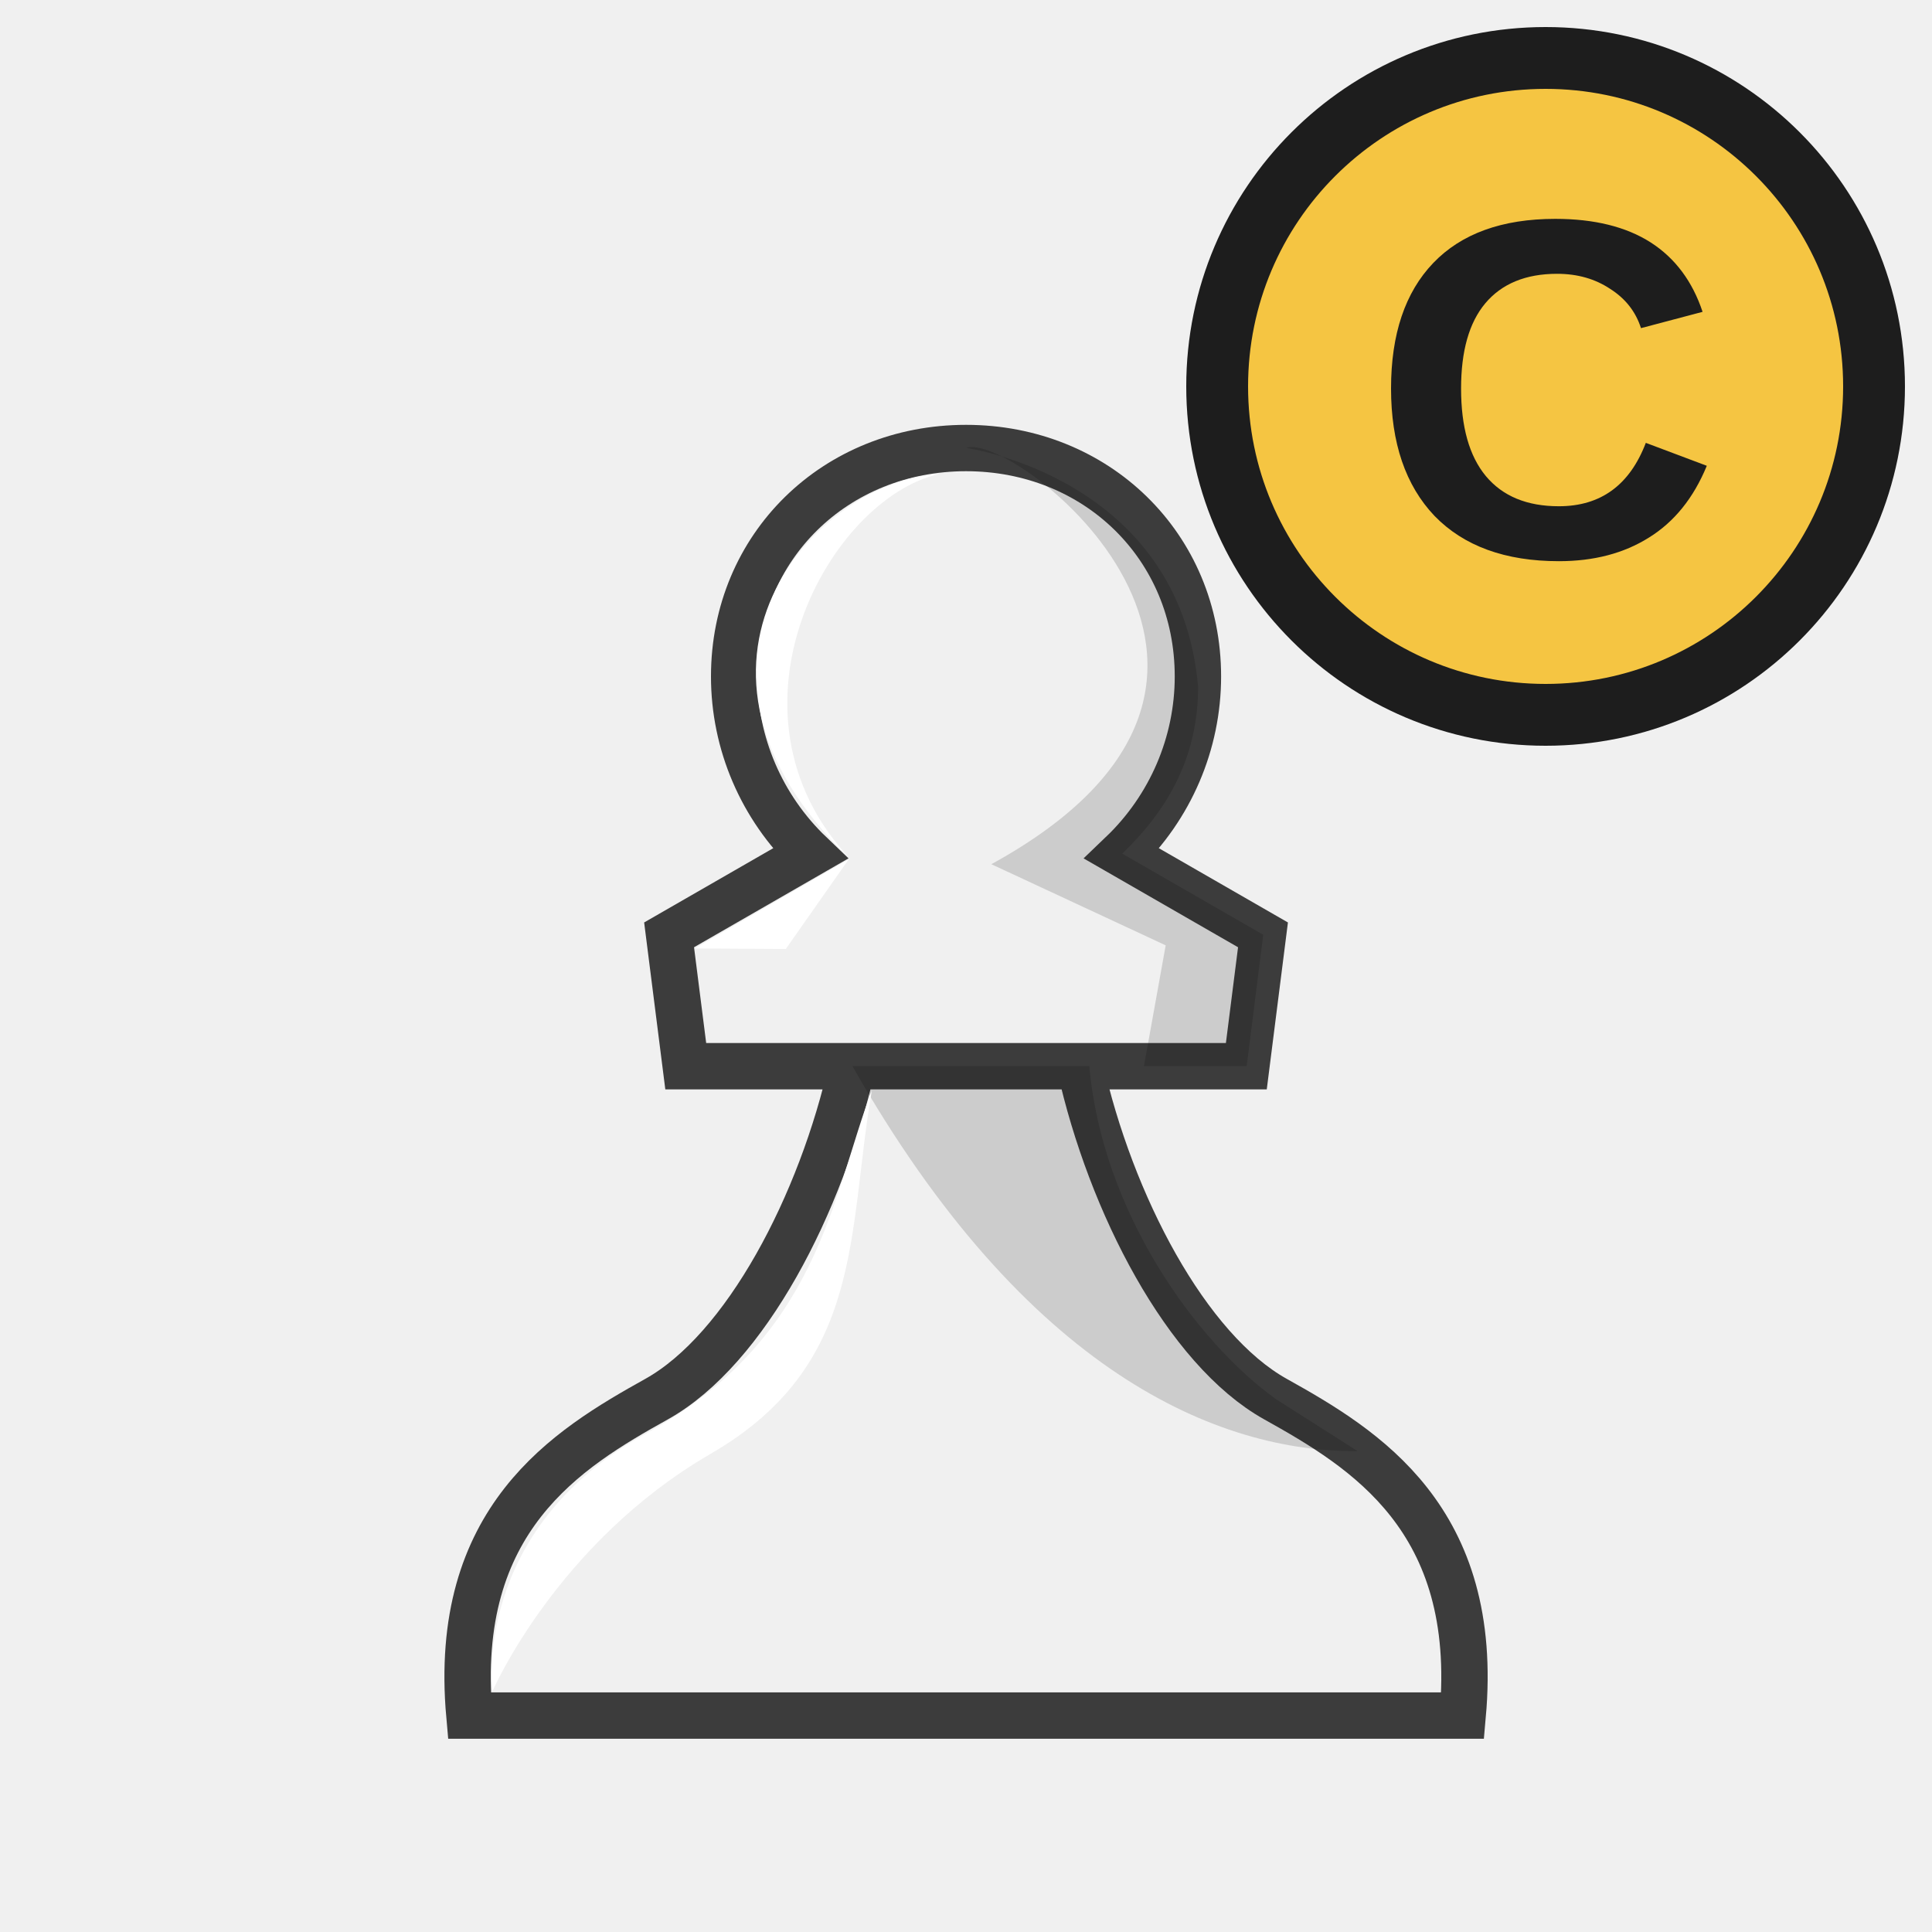
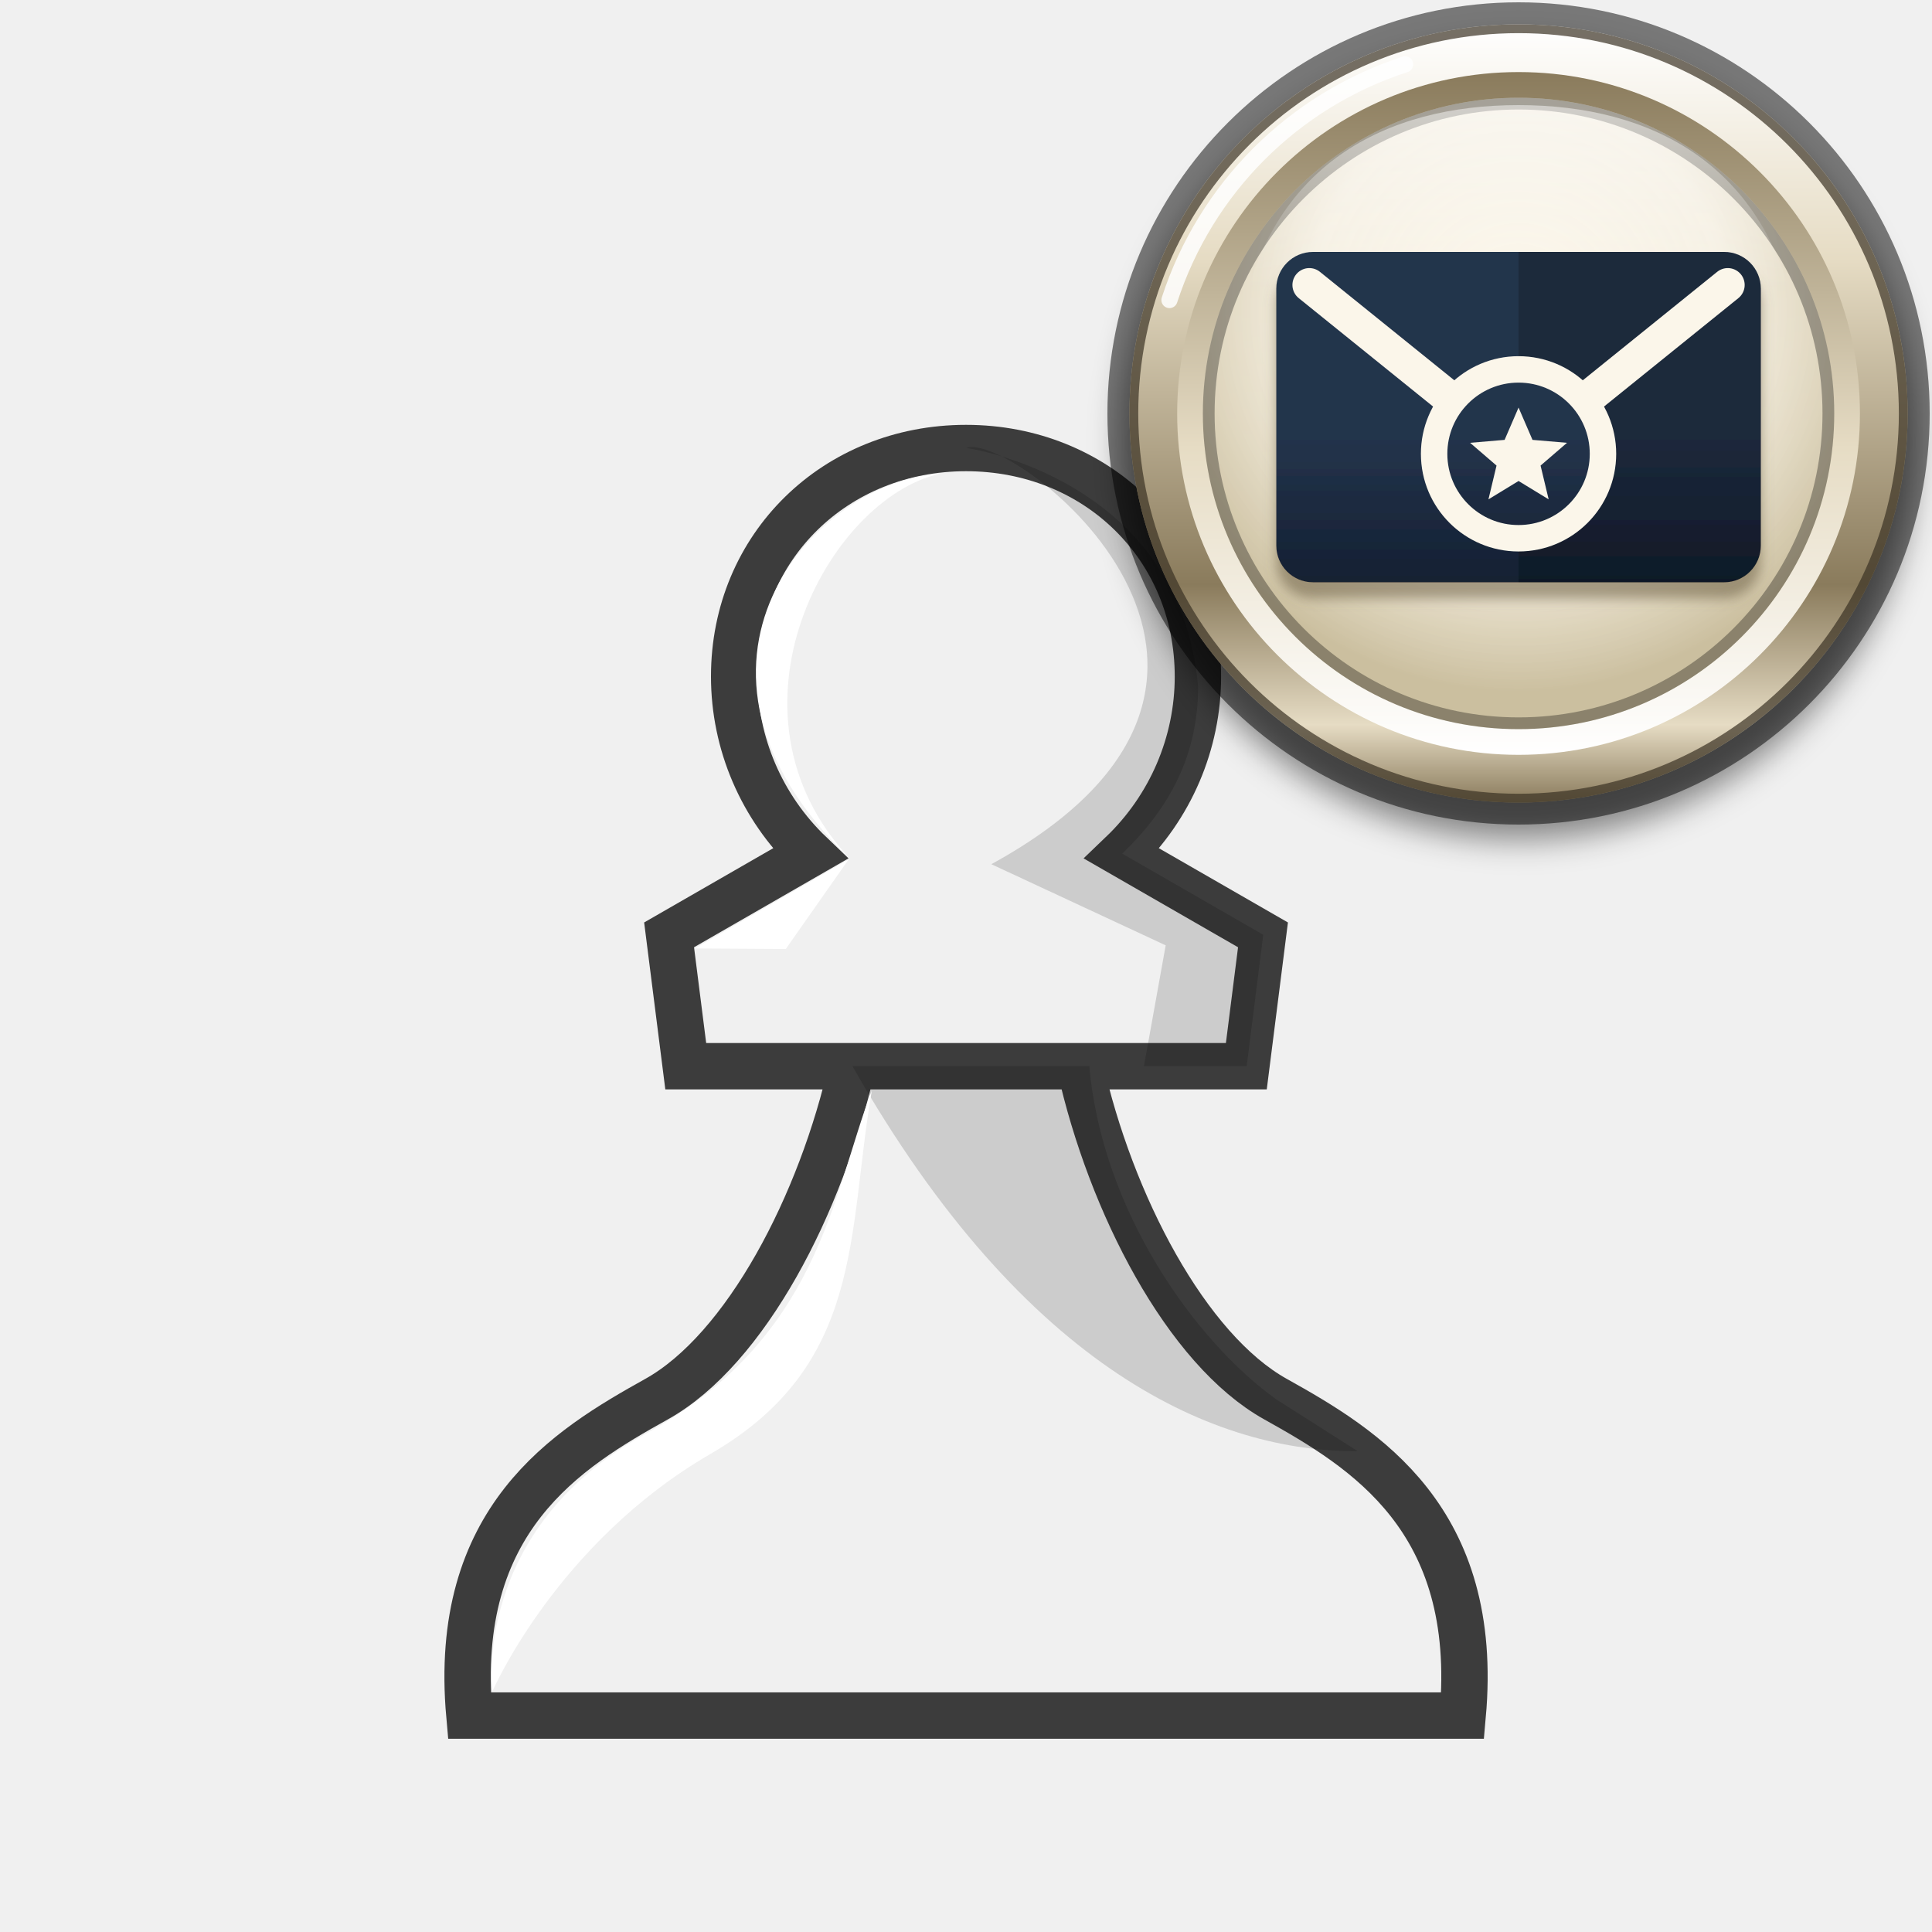
<svg xmlns="http://www.w3.org/2000/svg" width="50mm" height="50mm" clip-rule="evenodd" fill-rule="evenodd" image-rendering="optimizeQuality" shape-rendering="geometricPrecision" text-rendering="geometricPrecision" version="1.1" viewBox="0 0 50 50">
  <path d="m21.503 27.593h6.994m-9.497-10.086c0 1.732 0.712 3.387 1.966 4.587l-3.65 2.1 0.431 3.399h4.306c-0.794 3.559-2.755 7.331-5.062 8.617s-5.299 3.097-4.843 8.189l25.706 2.1e-5c0.457-5.092-2.535-6.902-4.843-8.189-2.307-1.286-4.268-5.058-5.062-8.617h4.306l0.431-3.399-3.65-2.1c1.253-1.2 1.966-2.855 1.966-4.587 3.11e-4 -3.367-2.628-5.912-6.001-5.912-3.373-1.1e-5 -6.001 2.545-6.001 5.912z" fill="#f0f0f0" stroke="#3c3c3c" stroke-width="1.2" />
  <g transform="matrix(.23704 0 0 .25749 -670.04 951.38)" clip-rule="evenodd" fill-rule="evenodd" image-rendering="optimizeQuality" shape-rendering="geometricPrecision" stroke-width="1.071">
    <path d="m2932.2-3649.8c4.94-1.781 40.193 22.935 2.73 41.836l19.035 8.155-2.372 12.136h11.216l1.808-13.199-15.4-8.155c5.288-4.659 8.277-10.024 8.288-16.749-1.978-21.033-25.306-24.024-25.306-24.024zm-12.439 62.128c18.995 30.811 39.952 38.812 55.156 38.698l-8.925-5.231c-8.754-5.785-18.971-18.863-20.365-33.467z" opacity=".15" stroke-width="1.071" />
  </g>
  <g fill="#fff">
    <path d="m21.983 22.213-1.647 2.347-2.356-0.014 4.013-2.323z" />
    <path d="m24.307 12.266c-3.222 0.174-7.521 4.955-2.314 9.956-3.562-3.818-0.537-9.314 2.314-9.956z" />
    <path d="m18.393 37.624c-3.984 2.305-5.646 6.14-5.646 6.14-0.01 0-0.548-4.175 3.956-6.654 4.504-2.479 4.822-6.151 5.86-8.893-0.637 3.703-0.187 7.101-4.17 9.406z" />
  </g>
-   <g id="courier-badge">
-     <circle cx="40" cy="10" r="8.5" fill="#f5c542" stroke="#1d1d1d" stroke-width="1.6" />
-     <text x="40" y="14.4" text-anchor="middle" font-family="Arial, Helvetica, sans-serif" font-weight="700" font-size="12.5" fill="#1d1d1d">C</text>
+   <g id="courier-medallion" transform="matrix(0.19 0 0 0.19 27.14 -1.46)">
+     <defs>
+       <linearGradient id="wc-rim" x1="0" y1="11" x2="0" y2="117" gradientUnits="userSpaceOnUse">
+         <stop offset="0" stop-color="#ffffff" />
+         <stop offset=".3" stop-color="#e6dcc4" />
+         <stop offset=".72" stop-color="#8a7b5c" />
+         <stop offset=".9" stop-color="#e6dcc4" />
+         <stop offset="1" stop-color="#8a7b5c" />
+       </linearGradient>
+       <linearGradient id="wc-lip" x1="0" y1="17.5" x2="0" y2="110.5" gradientUnits="userSpaceOnUse">
+         <stop offset="0" stop-color="#8a7b5c" />
+         <stop offset=".55" stop-color="#e6dcc4" />
+         <stop offset="1" stop-color="#ffffff" />
+       </linearGradient>
+       <radialGradient id="wc-face" cx="64" cy="50" r="52" gradientUnits="userSpaceOnUse">
+         <stop offset="0" stop-color="#fbf6ea" />
+         <stop offset=".55" stop-color="#fbf6ea" stop-opacity=".92" />
+         <stop offset="1" stop-color="#cbbf9f" />
+       </radialGradient>
+       <linearGradient id="wc-gloss" x1="0" y1="21" x2="0" y2="47" gradientUnits="userSpaceOnUse">
+         <stop offset="0" stop-color="#fff" stop-opacity="0.5" />
+         <stop offset="1" stop-color="#fff" stop-opacity="0" />
+       </linearGradient>
+       <linearGradient id="wc-glyph" x1="0" y1="33" x2="0" y2="95" gradientUnits="userSpaceOnUse">
+         <stop offset="0" stop-color="#24344c" />
+         <stop offset=".55" stop-color="#24344c" />
+         <stop offset="1" stop-color="#0d1828" />
+       </linearGradient>
+       <filter id="wc-cast" x="-10" y="-10" width="148" height="148" filterUnits="userSpaceOnUse">
+         <feGaussianBlur stdDeviation="2.2" />
+       </filter>
+       <filter id="wc-lift" x="0" y="0" width="128" height="128" filterUnits="userSpaceOnUse" color-interpolation-filters="sRGB">
+         <feDropShadow dx="0" dy="0" stdDeviation="2.6" flood-color="#ffffff" flood-opacity="0.5" />
+         <feDropShadow dx="0" dy="2.2" stdDeviation=".8" flood-color="#6d5f42" flood-opacity="0.55" />
+       </filter>
+       <clipPath id="wc-face-clip">
+         <circle cx="64" cy="64" r="43" />
+       </clipPath>
+       <clipPath id="wc-facet">
+         <path d="M64 0H128V128H64Z" />
+       </clipPath>
+     </defs>
+     <circle cx="64" cy="68" r="54" fill="#000" fill-opacity=".45" filter="url(#wc-cast)" />
+     <circle cx="64" cy="64" r="56" fill="#000" fill-opacity=".5" />
+     <circle cx="64" cy="64" r="53" fill="url(#wc-rim)" />
+     <circle cx="64" cy="64" r="52.4" fill="none" stroke="#3b3324" stroke-opacity=".7" stroke-width="1.2" />
+     <circle cx="64" cy="64" r="46.5" fill="url(#wc-lip)" />
+     <circle cx="64" cy="64" r="43" fill="url(#wc-face)" />
+     <circle cx="64" cy="64" r="42.2" fill="none" stroke="#000" stroke-opacity=".32" stroke-width="1.6" />
+     <path d="M26 52C30 30 46 22 64 22C82 22 98 30 102 52C86 44 42 44 26 52Z" fill="url(#wc-gloss)" clip-path="url(#wc-face-clip)" />
+     <path d="M16.45 48.55A50 50 0 0 1 48.55 16.45" fill="none" stroke="#fff" stroke-opacity="0.85" stroke-width="2.2" stroke-linecap="round" />
+     <g filter="url(#wc-lift)">
+       <path id="wc-envelope" d="M36 42H92A5 5 0 0 1 97 47V82A5 5 0 0 1 92 87H36A5 5 0 0 1 31 82V47A5 5 0 0 1 36 42Z" fill="url(#wc-glyph)" />
+       <path d="M36 42H92A5 5 0 0 1 97 47V82A5 5 0 0 1 92 87H36A5 5 0 0 1 31 82V47A5 5 0 0 1 36 42Z" fill="#000" fill-opacity="0.22" clip-path="url(#wc-facet)" />
+       <path d="M35.5 46.5L64 69.5L92.5 46.5" fill="none" stroke="#fbf6ea" stroke-width="4.6" stroke-linecap="round" stroke-linejoin="round" />
+       <circle cx="64" cy="69.5" r="11.5" fill="url(#wc-glyph)" stroke="#fbf6ea" stroke-width="3.6" />
+       <path d="M64 63.2L65.9 67.6L70.6 68L67 71.1L68.1 75.7L64 73.2L59.9 75.7L61 71.1L57.4 68L62.1 67.6Z" fill="#fbf6ea" />
+     </g>
  </g>
</svg>
